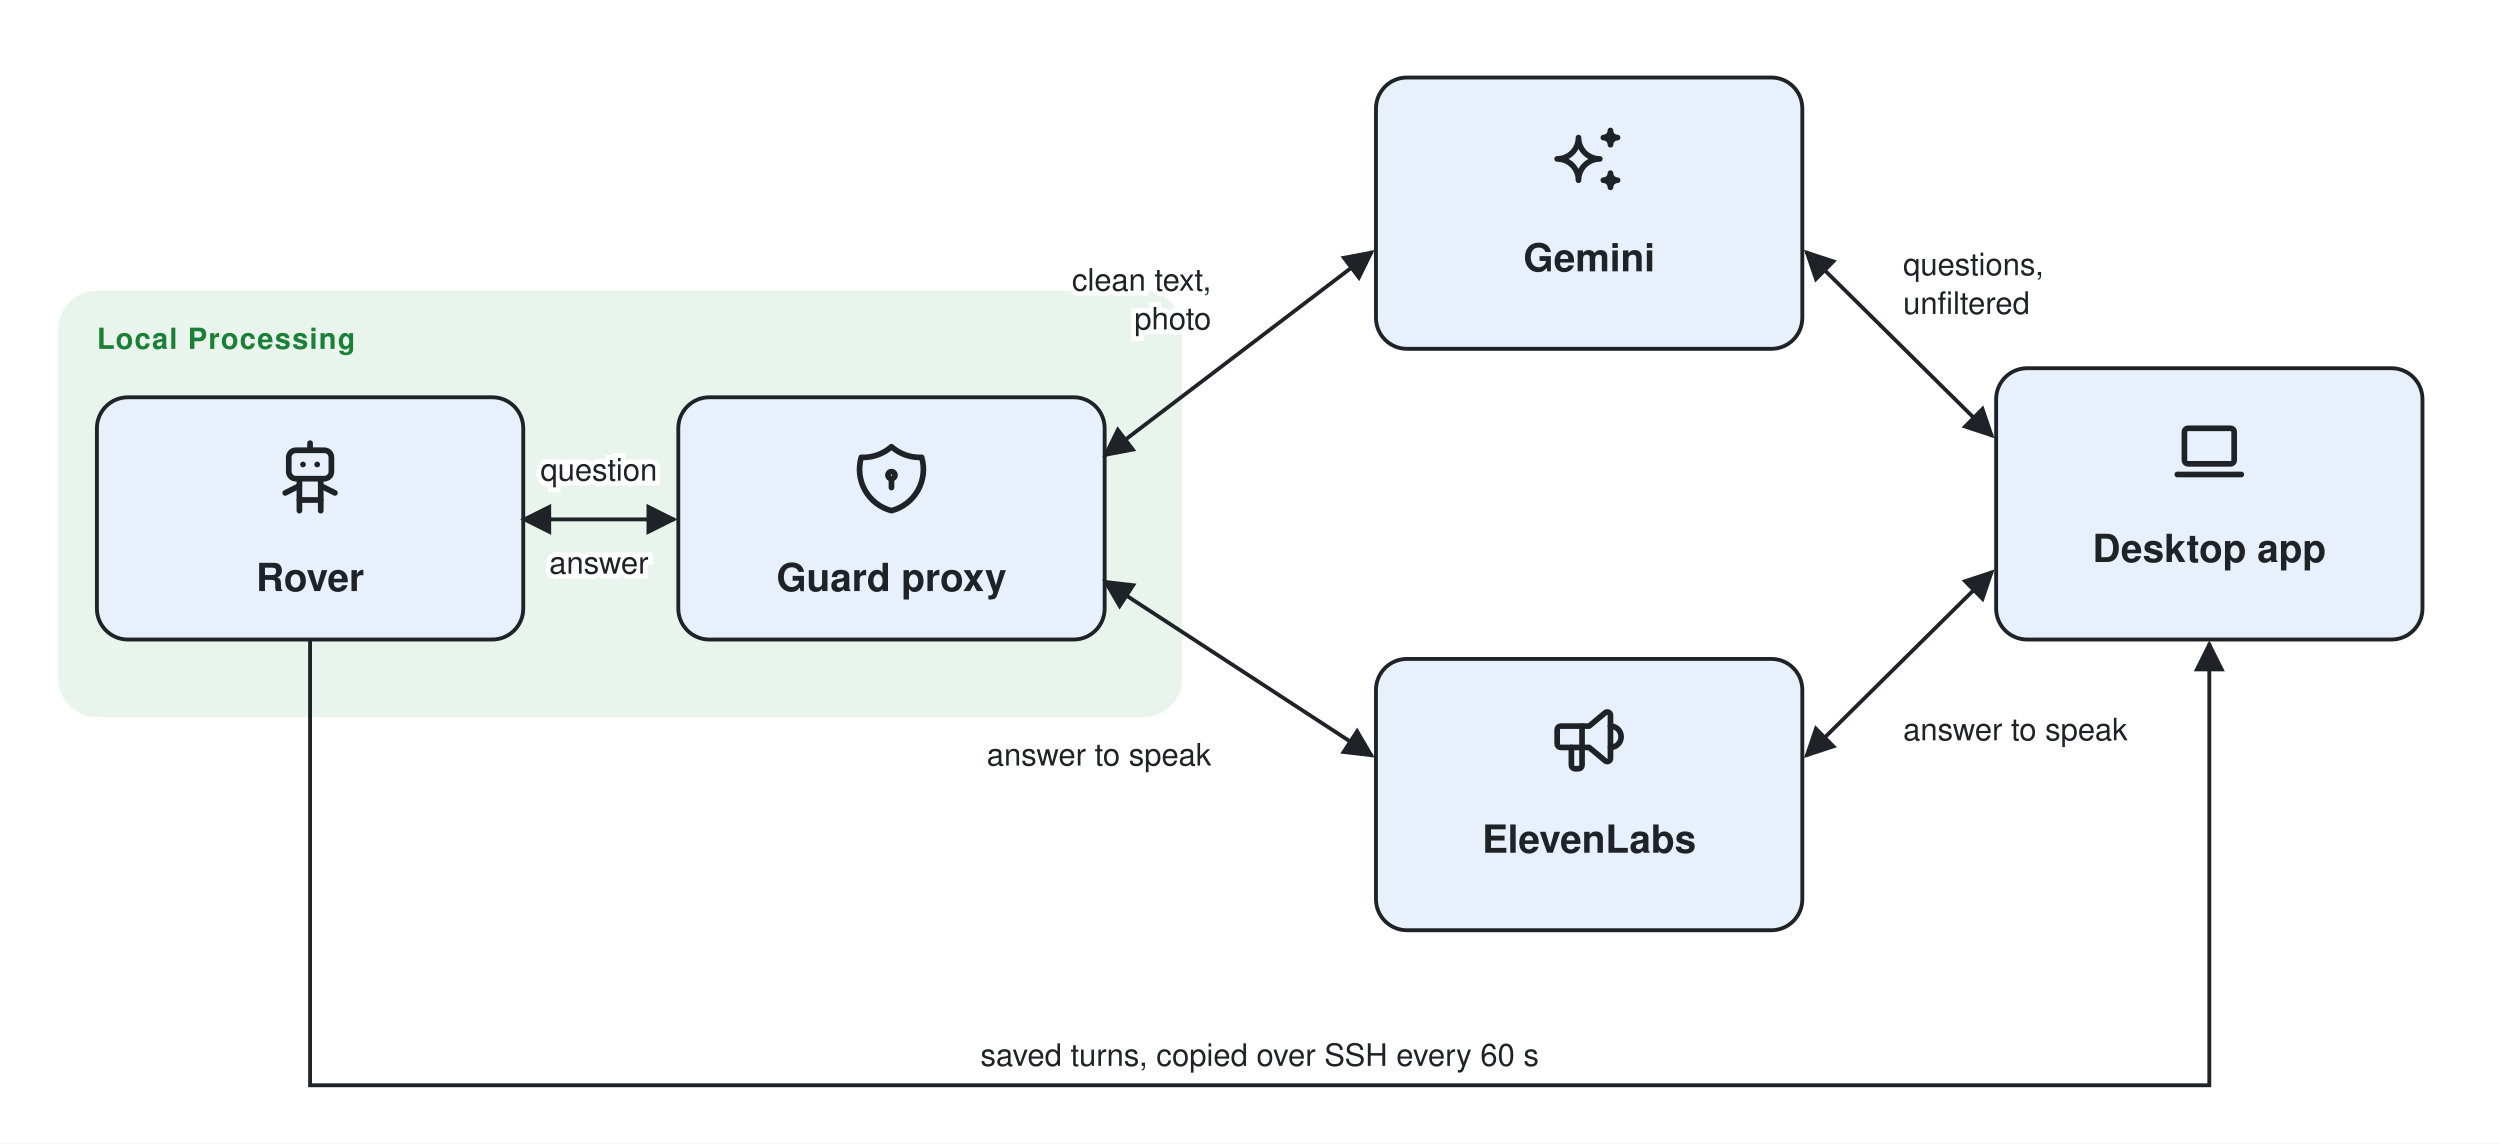
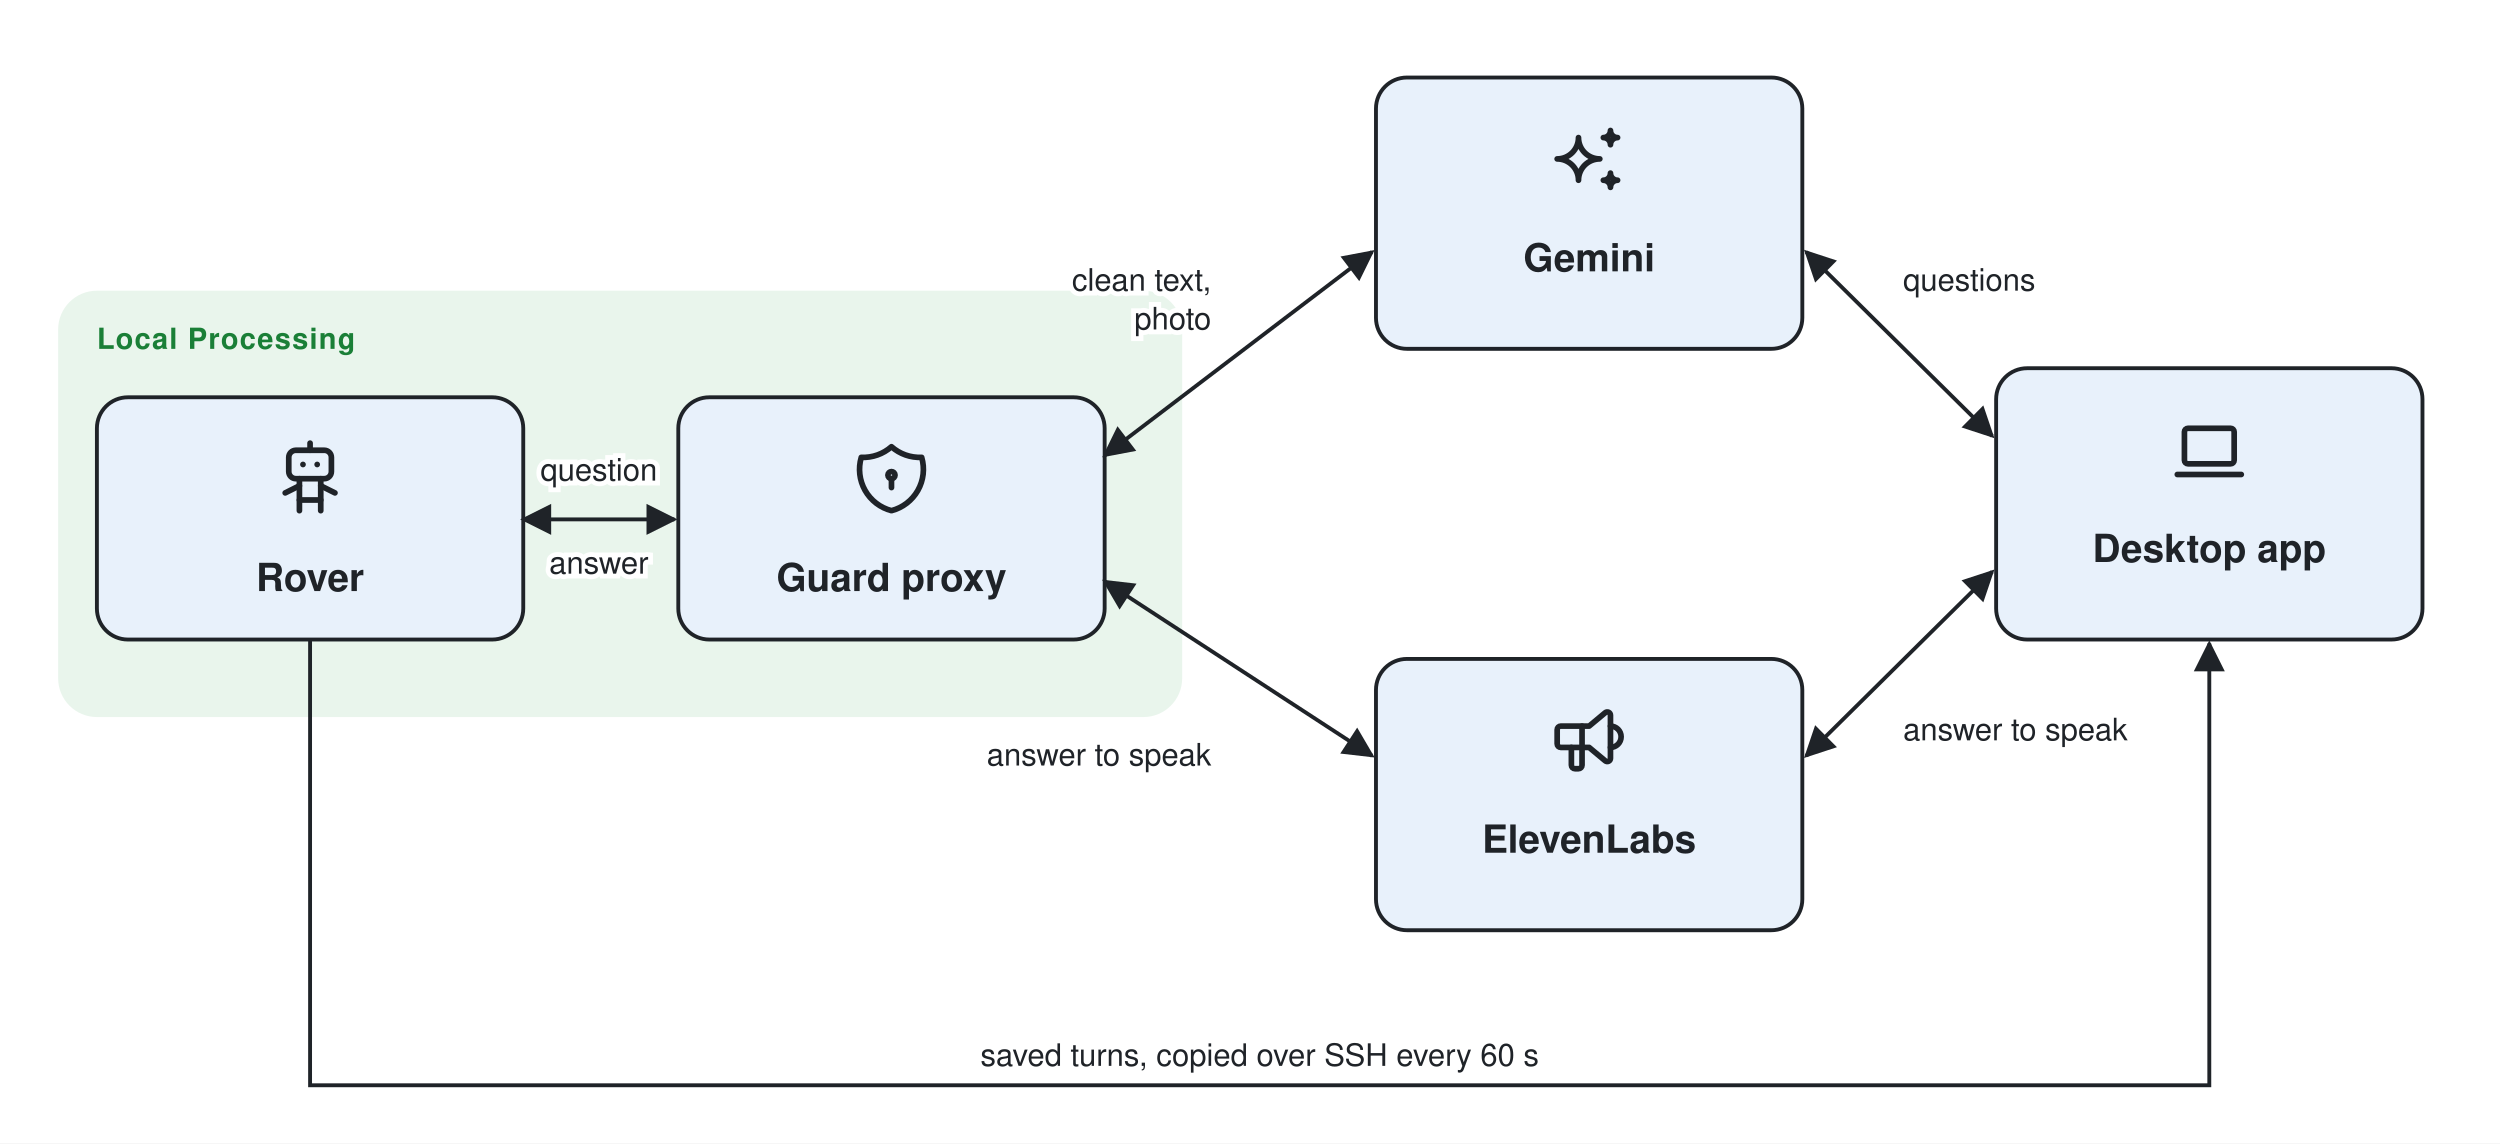
- <svg xmlns="http://www.w3.org/2000/svg" viewBox="0 0 1290 590" width="1290" height="590" font-family="-apple-system, 'Segoe UI', Helvetica, Arial, sans-serif" role="img" aria-label="Parts of Beaver: on the rover, local processing puts a guard proxy between the rover and the remote AI services; the proxy sends Gemini clean text and a photo and sends ElevenLabs the checked answer; the desktop app sends Gemini its own questions unfiltered and copies each saved rover turn over SSH every 60 seconds.">
+ <svg xmlns="http://www.w3.org/2000/svg" viewBox="0 0 1290 590" width="1290" height="590" font-family="-apple-system, 'Segoe UI', Helvetica, Arial, sans-serif" role="img" aria-label="Parts of Beaver: on the rover, local processing puts a guard proxy between the rover and the remote AI services; the proxy sends Gemini clean text and a photo and sends ElevenLabs the checked answer; the desktop app sends Gemini its own questions and copies each saved rover turn over SSH every 60 seconds.">
  <defs>
    <marker id="head" viewBox="0 0 10 10" refX="9" refY="5" markerWidth="8" markerHeight="8" orient="auto">
      <path d="M0,0 L10,5 L0,10 z" fill="#1f2328" />
    </marker>
    <marker id="tail" viewBox="0 0 10 10" refX="1" refY="5" markerWidth="8" markerHeight="8" orient="auto">
      <path d="M10,0 L0,5 L10,10 z" fill="#1f2328" />
-     </marker>
-     <marker id="head-red" viewBox="0 0 10 10" refX="9" refY="5" markerWidth="8" markerHeight="8" orient="auto">
-       <path d="M0,0 L10,5 L0,10 z" fill="#b42318" />
    </marker>
  </defs>
  <rect width="1290" height="590" fill="#ffffff" />
  <rect x="30" y="150" width="580" height="220" rx="20" fill="#e9f5ec" />
  <text x="50" y="180" font-size="15" font-weight="700" letter-spacing="0.6" fill="#1a7f37">Local Processing</text>
  <rect x="50" y="205" width="220" height="125" rx="16" fill="#e8f1fb" stroke="#1f2328" stroke-width="2" />
  <g transform="translate(138.0,225) scale(1.833333)" fill="none" stroke="#1f2328" stroke-width="1.6" stroke-linecap="round" stroke-linejoin="round">
    <path d="M6 6a2 2 0 0 1 2 -2h8a2 2 0 0 1 2 2v4a2 2 0 0 1 -2 2h-8a2 2 0 0 1 -2 -2l0 -4" />
    <path d="M12 2v2" />
    <path d="M9 12v9" />
    <path d="M15 12v9" />
    <path d="M5 16l4 -2" />
    <path d="M15 14l4 2" />
    <path d="M9 18h6" />
    <path d="M10 8v.01" />
    <path d="M14 8v.01" />
  </g>
  <text x="160.0" y="305" text-anchor="middle" font-size="20" font-weight="600" fill="#1f2328">Rover</text>
  <rect x="350" y="205" width="220" height="125" rx="16" fill="#e8f1fb" stroke="#1f2328" stroke-width="2" />
  <g transform="translate(438.0,225) scale(1.833333)" fill="none" stroke="#1f2328" stroke-width="1.6" stroke-linecap="round" stroke-linejoin="round">
    <path d="M12 3a12 12 0 0 0 8.5 3a12 12 0 0 1 -8.5 15a12 12 0 0 1 -8.5 -15a12 12 0 0 0 8.5 -3" />
    <path d="M11 11a1 1 0 1 0 2 0a1 1 0 1 0 -2 0" />
    <path d="M12 12l0 2.5" />
  </g>
  <text x="460.0" y="305" text-anchor="middle" font-size="20" font-weight="600" fill="#1f2328">Guard proxy</text>
  <rect x="710" y="40" width="220" height="140" rx="16" fill="#e8f1fb" stroke="#1f2328" stroke-width="2" />
  <g transform="translate(798.0,60) scale(1.833333)" fill="none" stroke="#1f2328" stroke-width="1.6" stroke-linecap="round" stroke-linejoin="round">
    <path d="M16 18a2 2 0 0 1 2 2a2 2 0 0 1 2 -2a2 2 0 0 1 -2 -2a2 2 0 0 1 -2 2m0 -12a2 2 0 0 1 2 2a2 2 0 0 1 2 -2a2 2 0 0 1 -2 -2a2 2 0 0 1 -2 2m-7 12a6 6 0 0 1 6 -6a6 6 0 0 1 -6 -6a6 6 0 0 1 -6 6a6 6 0 0 1 6 6" />
  </g>
  <text x="820.0" y="140" text-anchor="middle" font-size="20" font-weight="600" fill="#1f2328">Gemini</text>
  <rect x="710" y="340" width="220" height="140" rx="16" fill="#e8f1fb" stroke="#1f2328" stroke-width="2" />
  <g transform="translate(798.0,360) scale(1.833333)" fill="none" stroke="#1f2328" stroke-width="1.6" stroke-linecap="round" stroke-linejoin="round">
    <path d="M18 8a3 3 0 0 1 0 6" />
    <path d="M10 8v11a1 1 0 0 1 -1 1h-1a1 1 0 0 1 -1 -1v-5" />
    <path d="M12 8l4.524 -3.77a.9 .9 0 0 1 1.476 .692v12.156a.9 .9 0 0 1 -1.476 .692l-4.524 -3.77h-8a1 1 0 0 1 -1 -1v-4a1 1 0 0 1 1 -1h8" />
  </g>
  <text x="820.0" y="440" text-anchor="middle" font-size="20" font-weight="600" fill="#1f2328">ElevenLabs</text>
  <rect x="1030" y="190" width="220" height="140" rx="16" fill="#e8f1fb" stroke="#1f2328" stroke-width="2" />
  <g transform="translate(1118.0,210) scale(1.833333)" fill="none" stroke="#1f2328" stroke-width="1.6" stroke-linecap="round" stroke-linejoin="round">
    <path d="M3 19l18 0" />
    <path d="M5 7a1 1 0 0 1 1 -1h12a1 1 0 0 1 1 1v8a1 1 0 0 1 -1 1h-12a1 1 0 0 1 -1 -1l0 -8" />
  </g>
  <text x="1140.0" y="290" text-anchor="middle" font-size="20" font-weight="600" fill="#1f2328">Desktop app</text>
  <polyline points="270,268 348,268" fill="none" stroke="#1f2328" stroke-width="2" marker-end="url(#head)" marker-start="url(#tail)" />
  <text x="309" y="248" text-anchor="middle" font-size="16" fill="#1f2328" stroke="#ffffff" stroke-width="5" paint-order="stroke">question</text>
  <text x="309" y="296" text-anchor="middle" font-size="16" fill="#1f2328" stroke="#ffffff" stroke-width="5" paint-order="stroke">answer</text>
  <polyline points="570,235 708,130" fill="none" stroke="#1f2328" stroke-width="2" marker-end="url(#head)" marker-start="url(#tail)" />
  <text x="625" y="150" text-anchor="end" font-size="16" fill="#1f2328" stroke="#ffffff" stroke-width="5" paint-order="stroke">clean text,</text>
  <text x="625" y="170" text-anchor="end" font-size="16" fill="#1f2328" stroke="#ffffff" stroke-width="5" paint-order="stroke">photo</text>
  <polyline points="570,300 708,390" fill="none" stroke="#1f2328" stroke-width="2" marker-end="url(#head)" marker-start="url(#tail)" />
  <text x="625" y="395" text-anchor="end" font-size="16" fill="#1f2328" stroke="#ffffff" stroke-width="5" paint-order="stroke">answer to speak</text>
  <polyline points="1028,225 932,130" fill="none" stroke="#1f2328" stroke-width="2" marker-end="url(#head)" marker-start="url(#tail)" />
-   <text x="982" y="142" text-anchor="start" font-size="16" fill="#1f2328" stroke="#ffffff" stroke-width="5" paint-order="stroke">questions,</text>
-   <text x="982" y="162" text-anchor="start" font-size="16" fill="#1f2328" stroke="#ffffff" stroke-width="5" paint-order="stroke">unfiltered</text>
+   <text x="982" y="150" text-anchor="start" font-size="16" fill="#1f2328" stroke="#ffffff" stroke-width="5" paint-order="stroke">questions</text>
  <polyline points="1028,295 932,390" fill="none" stroke="#1f2328" stroke-width="2" marker-end="url(#head)" marker-start="url(#tail)" />
  <text x="982" y="382" text-anchor="start" font-size="16" fill="#1f2328" stroke="#ffffff" stroke-width="5" paint-order="stroke">answer to speak</text>
  <polyline points="160,330 160,560 1140,560 1140,332" fill="none" stroke="#1f2328" stroke-width="2" marker-end="url(#head)" />
  <text x="650" y="550" text-anchor="middle" font-size="16" fill="#1f2328" stroke="#ffffff" stroke-width="5" paint-order="stroke">saved turns, copied over SSH every 60 s</text>
</svg>
